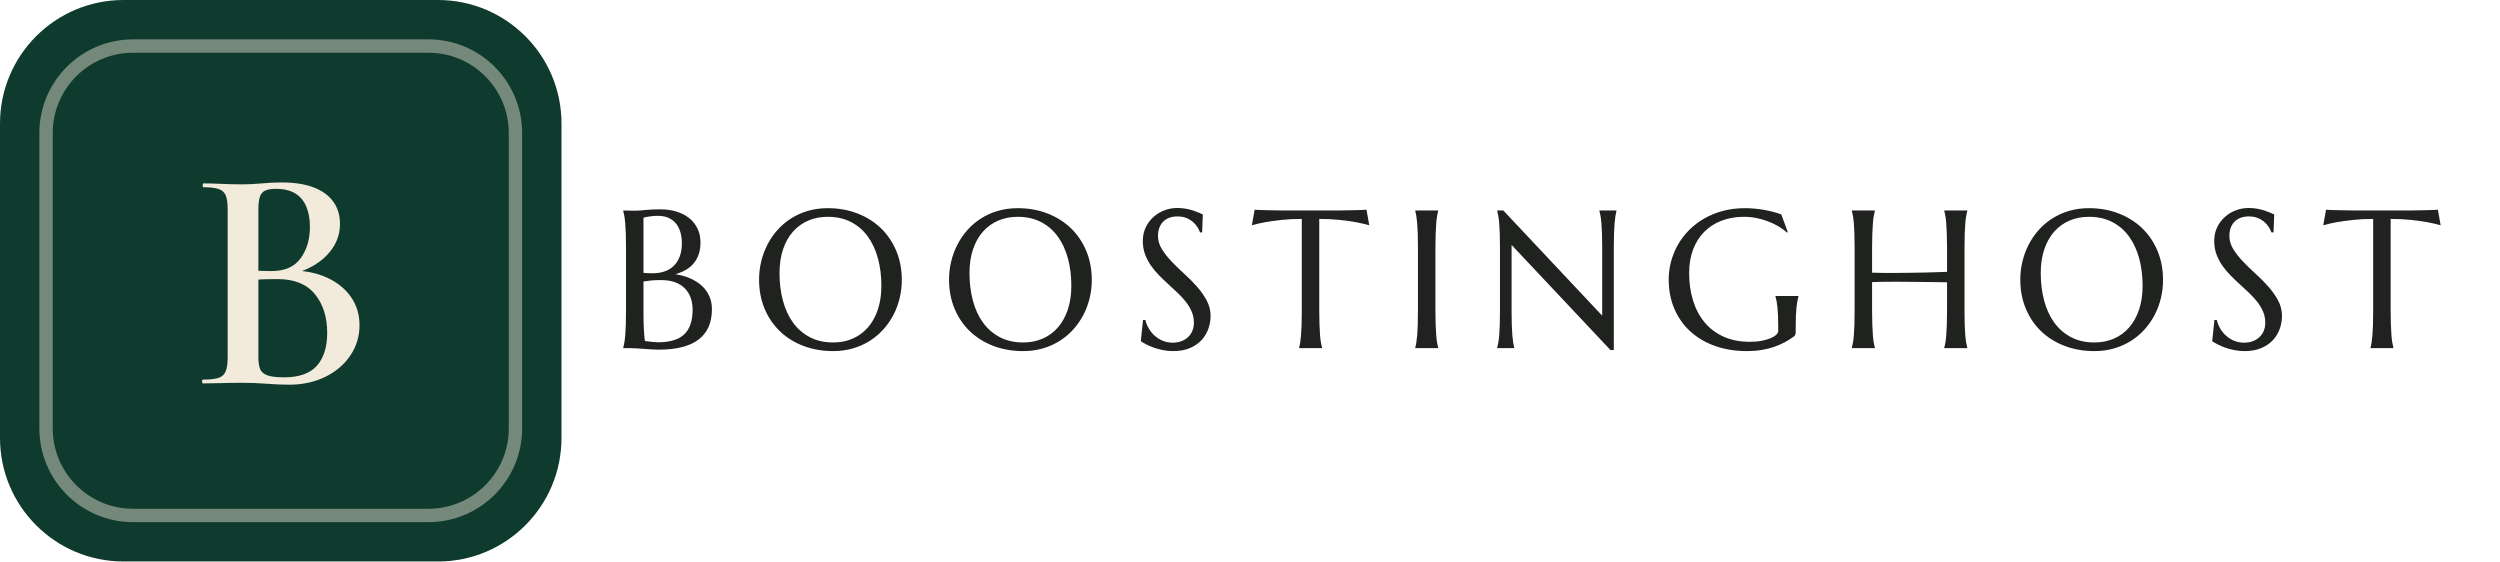
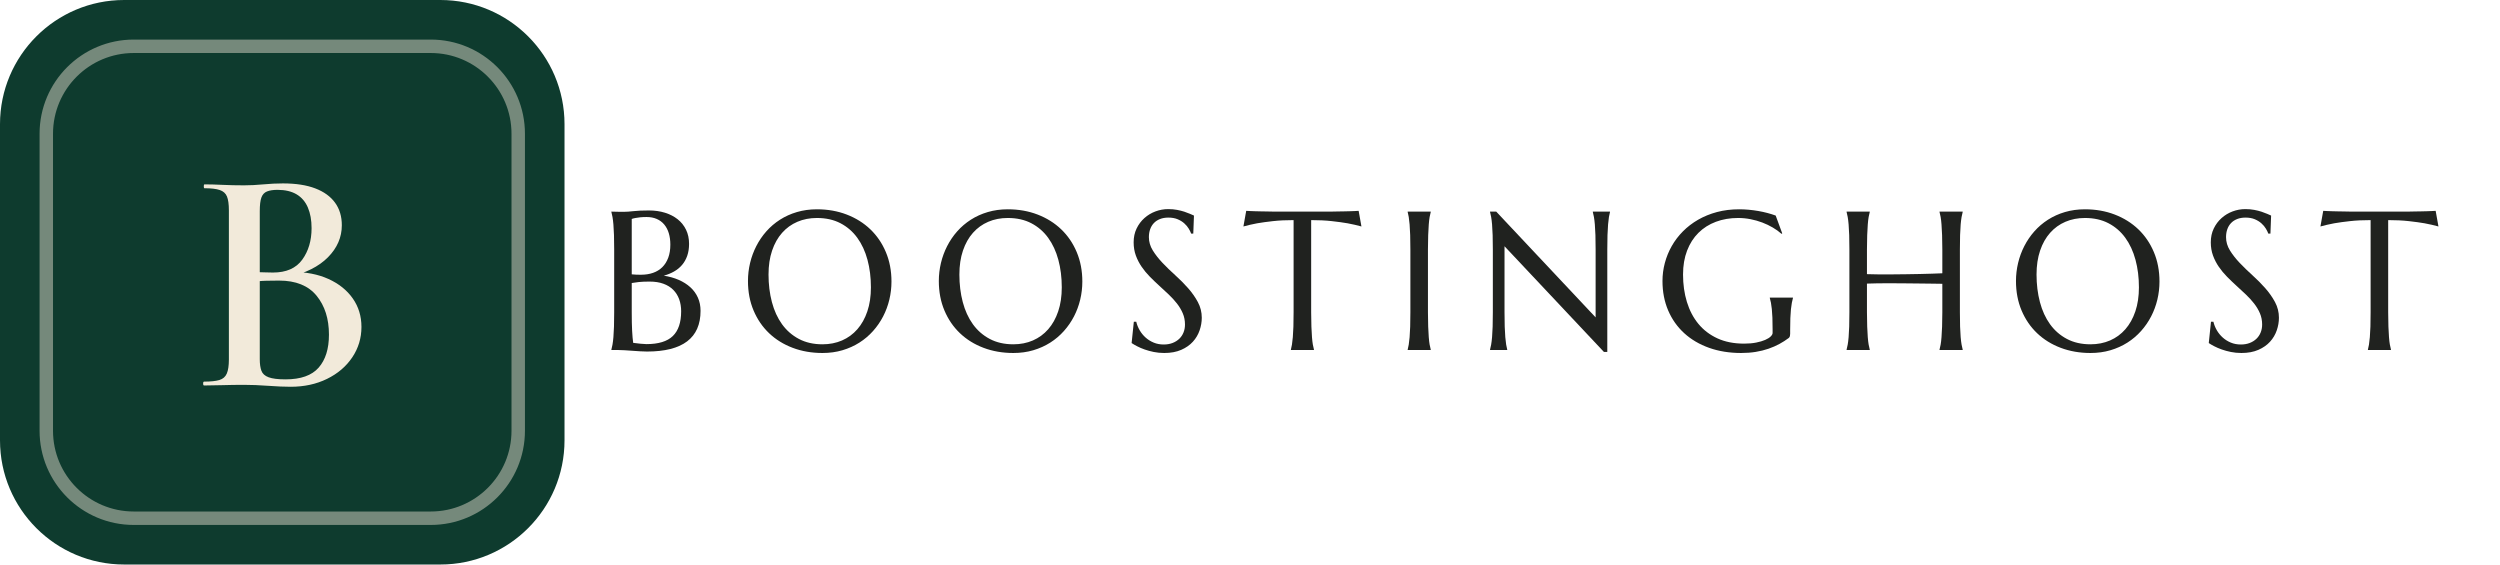
- <svg xmlns="http://www.w3.org/2000/svg" viewBox="0 0 187 42" width="187" height="42">
+ <svg xmlns="http://www.w3.org/2000/svg" viewBox="0 0 186 42" width="186" height="42">
  <rect width="42" height="42" rx="9.24" fill="#0E3B2E" />
  <rect x="3.444" y="3.444" width="35.112" height="35.112" rx="6.51" fill="none" stroke="rgba(242,234,218,0.45)" stroke-width="1.00" />
  <path fill="#F2EADA" transform="translate(14.18 28.68) scale(0.02394 -0.02394)" d="M304 337 315 353Q380 353 428.5 331.0Q477 309 504.0 270.5Q531 232 531 182Q531 130 502.5 87.5Q474 45 424.0 20.5Q374 -4 311 -4Q282 -4 241.0 -1.0Q200 2 166 2Q131 2 99.0 1.0Q67 0 42 0Q39 0 39.0 6.0Q39 12 42 12Q73 12 89.5 17.0Q106 22 112.5 37.0Q119 52 119 81V544Q119 573 113.0 587.5Q107 602 90.5 607.5Q74 613 43 613Q41 613 41.0 619.0Q41 625 43 625Q68 625 99.5 623.5Q131 622 166 622Q194 622 226.0 625.0Q258 628 287 628Q347 628 387.5 612.5Q428 597 449.0 568.0Q470 539 470 498Q470 442 427.0 398.5Q384 355 304 337ZM270 608Q250 608 237.5 603.0Q225 598 220.0 584.0Q215 570 215 542V346L179 353Q212 352 233.0 351.5Q254 351 256 351Q318 351 347.0 391.0Q376 431 376 489Q376 526 364.5 553.0Q353 580 329.5 594.0Q306 608 270 608ZM295 19Q366 19 398.0 55.5Q430 92 430 158Q430 232 391.5 279.0Q353 326 275 326Q260 326 235.0 325.5Q210 325 183 320L215 332V81Q215 60 220.0 46.0Q225 32 242.5 25.5Q260 19 295 19Z" />
  <g fill="#20221F">
-     <path transform="translate(45.59 26.04) scale(0.00718 -0.00718)" d="M172 1042Q172 1127 170.0 1190.5Q168 1254 164.0 1300.5Q160 1347 154.5 1378.0Q149 1409 143 1430V1434Q163 1433 185 1433Q204 1432 227.5 1432.0Q251 1432 276 1432Q312 1432 373.5 1439.0Q435 1446 532 1446Q622 1446 698.0 1422.5Q774 1399 829.5 1355.0Q885 1311 916.5 1246.5Q948 1182 948 1100Q948 1031 929.0 976.5Q910 922 875.5 881.5Q841 841 792.5 813.5Q744 786 686 770Q771 757 841.0 726.5Q911 696 961.5 650.0Q1012 604 1039.5 542.5Q1067 481 1067 406Q1067 195 928.0 89.5Q789 -16 512 -16Q482 -16 442.0 -13.5Q402 -11 360.5 -8.0Q319 -5 279.0 -2.5Q239 0 209 0H143V4Q149 25 154.5 56.0Q160 87 164.0 133.0Q168 179 170.0 242.5Q172 306 172 391ZM539 709Q471 709 425.0 704.0Q379 699 354 694V391Q354 274 358.0 198.0Q362 122 369 74Q407 69 445.0 65.0Q483 61 506 61Q693 61 779.5 144.5Q866 228 866 401Q866 469 845.5 525.5Q825 582 784.5 623.0Q744 664 682.5 686.5Q621 709 539 709ZM354 784Q382 781 404.0 780.5Q426 780 451 780Q519 780 575.0 799.5Q631 819 670.5 858.0Q710 897 732.0 955.5Q754 1014 754 1092Q754 1157 738.0 1210.0Q722 1263 690.5 1300.5Q659 1338 613.0 1358.0Q567 1378 508 1378Q470 1378 441.5 1375.0Q413 1372 393 1368Q370 1364 354 1358Z" />
-     <path transform="translate(56.19 26.04) scale(0.00718 -0.00718)" d="M797 1458Q964 1458 1105.5 1403.5Q1247 1349 1350.0 1250.5Q1453 1152 1511.0 1014.0Q1569 876 1569 709Q1569 614 1547.0 522.0Q1525 430 1482.5 348.0Q1440 266 1378.0 196.5Q1316 127 1236.5 76.5Q1157 26 1061.0 -2.5Q965 -31 854 -31Q687 -31 545.5 22.5Q404 76 301.0 174.0Q198 272 140.0 409.5Q82 547 82 715Q82 810 104.0 902.0Q126 994 168.5 1077.0Q211 1160 272.5 1229.5Q334 1299 413.5 1350.0Q493 1401 589.5 1429.5Q686 1458 797 1458ZM854 59Q965 59 1057.0 99.0Q1149 139 1215.5 215.0Q1282 291 1319.0 400.5Q1356 510 1356 649Q1356 803 1320.5 934.5Q1285 1066 1215.0 1162.5Q1145 1259 1040.5 1313.5Q936 1368 797 1368Q686 1368 594.0 1328.5Q502 1289 435.5 1214.0Q369 1139 332.0 1030.0Q295 921 295 782Q295 629 330.0 496.5Q365 364 435.0 267.0Q505 170 610.0 114.5Q715 59 854 59Z" />
-     <path transform="translate(70.40 26.04) scale(0.00718 -0.00718)" d="M797 1458Q964 1458 1105.5 1403.5Q1247 1349 1350.0 1250.5Q1453 1152 1511.0 1014.0Q1569 876 1569 709Q1569 614 1547.0 522.0Q1525 430 1482.5 348.0Q1440 266 1378.0 196.5Q1316 127 1236.5 76.5Q1157 26 1061.0 -2.5Q965 -31 854 -31Q687 -31 545.5 22.5Q404 76 301.0 174.0Q198 272 140.0 409.5Q82 547 82 715Q82 810 104.0 902.0Q126 994 168.5 1077.0Q211 1160 272.5 1229.5Q334 1299 413.5 1350.0Q493 1401 589.5 1429.5Q686 1458 797 1458ZM854 59Q965 59 1057.0 99.0Q1149 139 1215.5 215.0Q1282 291 1319.0 400.5Q1356 510 1356 649Q1356 803 1320.5 934.5Q1285 1066 1215.0 1162.5Q1145 1259 1040.5 1313.5Q936 1368 797 1368Q686 1368 594.0 1328.5Q502 1289 435.5 1214.0Q369 1139 332.0 1030.0Q295 921 295 782Q295 629 330.0 496.5Q365 364 435.0 267.0Q505 170 610.0 114.5Q715 59 854 59Z" />
-     <path transform="translate(84.60 26.04) scale(0.00718 -0.00718)" d="M741 1206H719Q711 1229 693.5 1258.0Q676 1287 647.5 1312.5Q619 1338 578.5 1355.0Q538 1372 483 1372Q434 1372 396.0 1357.0Q358 1342 332.5 1315.0Q307 1288 294.0 1251.0Q281 1214 281 1169Q281 1097 321.5 1031.5Q362 966 423.0 902.0Q484 838 555.0 774.0Q626 710 687.0 641.0Q748 572 788.5 496.5Q829 421 829 334Q829 269 806.5 203.5Q784 138 737.0 86.0Q690 34 616.0 1.5Q542 -31 440 -31Q383 -31 331.5 -20.5Q280 -10 236.5 5.5Q193 21 158.5 39.0Q124 57 102 72L125 293H150Q161 246 186.0 203.5Q211 161 247.5 128.5Q284 96 331.0 76.5Q378 57 434 57Q485 57 525.5 72.5Q566 88 595.0 115.5Q624 143 639.5 181.0Q655 219 655 264Q655 327 632.0 380.5Q609 434 571.5 482.0Q534 530 486.5 575.0Q439 620 389.0 665.5Q339 711 291.5 759.0Q244 807 206.5 861.5Q169 916 146.0 978.5Q123 1041 123 1116Q123 1195 153.5 1258.5Q184 1322 234.5 1367.0Q285 1412 349.0 1436.0Q413 1460 481 1460Q531 1460 573.0 1452.0Q615 1444 648.5 1433.0Q682 1422 707.0 1411.0Q732 1400 748 1393Z" />
-     <path transform="translate(93.64 26.04) scale(0.00718 -0.00718)" d="M520 1346Q402 1346 307.0 1335.5Q212 1325 143 1313Q63 1298 0 1280L29 1442Q41 1441 65.0 1440.0Q89 1439 118.5 1438.0Q148 1437 180.5 1436.5Q213 1436 242.0 1435.5Q271 1435 293.5 1434.5Q316 1434 326 1434H897Q907 1434 929.5 1434.5Q952 1435 981.0 1435.5Q1010 1436 1042.5 1436.5Q1075 1437 1104.5 1438.0Q1134 1439 1158.0 1440.0Q1182 1441 1194 1442L1223 1280Q1159 1298 1079 1313Q1010 1325 915.0 1335.5Q820 1346 702 1346V391Q702 306 704.5 242.5Q707 179 710.5 133.0Q714 87 719.5 56.0Q725 25 731 4V0H492V4Q498 25 503.0 56.0Q508 87 512.0 133.0Q516 179 518.0 242.5Q520 306 520 391Z" />
-     <path transform="translate(104.77 26.04) scale(0.00718 -0.00718)" d="M152 4Q158 25 163.0 56.0Q168 87 172.0 133.0Q176 179 178.0 242.5Q180 306 180 391V1042Q180 1127 178.0 1190.5Q176 1254 172.0 1300.5Q168 1347 163.0 1378.0Q158 1409 152 1430V1434H391V1430Q385 1409 379.5 1378.0Q374 1347 370.5 1300.5Q367 1254 364.5 1190.5Q362 1127 362 1042V391Q362 306 364.5 242.5Q367 179 370.5 133.0Q374 87 379.5 56.0Q385 25 391 4V0H152Z" />
-     <path transform="translate(111.02 26.04) scale(0.00718 -0.00718)" d="M199 1434 1229 338V1042Q1229 1127 1227.0 1190.5Q1225 1254 1221.0 1300.5Q1217 1347 1211.5 1378.0Q1206 1409 1200 1430V1434H1378V1430Q1372 1409 1367.0 1378.0Q1362 1347 1358.0 1300.5Q1354 1254 1352.0 1190.5Q1350 1127 1350 1042V-20H1315L285 1075V391Q285 306 287.0 242.5Q289 179 293.0 133.0Q297 87 302.0 56.0Q307 25 313 4V0H135V4Q141 25 146.5 56.0Q152 87 156.0 133.0Q160 179 162.0 242.5Q164 306 164 391V1042Q164 1127 162.0 1190.5Q160 1254 156.0 1300.5Q152 1347 146.5 1378.0Q141 1409 135 1430V1434Z" />
-     <path transform="translate(124.23 26.04) scale(0.00718 -0.00718)" d="M1405 168Q1405 157 1402.5 145.0Q1400 133 1391 125Q1346 91 1293.5 62.5Q1241 34 1180.0 13.0Q1119 -8 1048.5 -19.5Q978 -31 897 -31Q715 -31 565.0 22.5Q415 76 307.5 174.0Q200 272 141.0 409.5Q82 547 82 715Q82 810 106.5 902.0Q131 994 178.0 1077.0Q225 1160 294.0 1229.5Q363 1299 451.5 1350.0Q540 1401 646.5 1429.5Q753 1458 877 1458Q925 1458 975.0 1453.5Q1025 1449 1074.0 1440.5Q1123 1432 1168.5 1420.0Q1214 1408 1255 1393L1323 1208L1315 1204Q1276 1239 1225.0 1269.0Q1174 1299 1116.0 1321.0Q1058 1343 994.5 1355.5Q931 1368 866 1368Q740 1368 635.0 1328.5Q530 1289 454.5 1214.0Q379 1139 337.0 1030.0Q295 921 295 782Q295 629 335.0 498.0Q375 367 454.0 271.0Q533 175 651.5 120.5Q770 66 928 66Q998 66 1053.0 77.0Q1108 88 1146.0 104.5Q1184 121 1203.5 140.5Q1223 160 1223 176V215Q1223 285 1221.0 336.0Q1219 387 1215.0 424.5Q1211 462 1206.0 489.0Q1201 516 1194 539V543H1434V539Q1428 518 1422.5 489.5Q1417 461 1413.0 422.0Q1409 383 1407.0 330.5Q1405 278 1405 209Z" />
-     <path transform="translate(137.49 26.04) scale(0.00718 -0.00718)" d="M1135 686Q1095 687 1035.0 687.5Q975 688 904.5 689.0Q834 690 757.5 690.5Q681 691 608.0 691.5Q535 692 469.0 691.0Q403 690 354 688V391Q354 306 356.5 242.5Q359 179 362.5 133.0Q366 87 371.5 56.0Q377 25 383 4V0H143V4Q149 25 154.5 56.0Q160 87 164.0 133.0Q168 179 170.0 242.5Q172 306 172 391V1042Q172 1127 170.0 1190.5Q168 1254 164.0 1300.5Q160 1347 154.5 1378.0Q149 1409 143 1430V1434H383V1430Q377 1409 371.5 1378.0Q366 1347 362.5 1300.5Q359 1254 356.5 1190.5Q354 1127 354 1042V786Q406 784 472.0 783.5Q538 783 610.0 783.5Q682 784 756.5 785.0Q831 786 900.5 787.5Q970 789 1030.5 791.0Q1091 793 1135 795V1042Q1135 1127 1132.5 1190.5Q1130 1254 1126.5 1300.5Q1123 1347 1117.5 1378.0Q1112 1409 1106 1430V1434H1346V1430Q1340 1409 1334.5 1378.0Q1329 1347 1325.0 1300.5Q1321 1254 1319.0 1190.5Q1317 1127 1317 1042V391Q1317 306 1319.0 242.5Q1321 179 1325.0 133.0Q1329 87 1334.5 56.0Q1340 25 1346 4V0H1106V4Q1112 25 1117.5 56.0Q1123 87 1126.5 133.0Q1130 179 1132.5 242.5Q1135 306 1135 391Z" />
-     <path transform="translate(150.53 26.04) scale(0.00718 -0.00718)" d="M797 1458Q964 1458 1105.5 1403.5Q1247 1349 1350.0 1250.5Q1453 1152 1511.0 1014.0Q1569 876 1569 709Q1569 614 1547.0 522.0Q1525 430 1482.5 348.0Q1440 266 1378.0 196.5Q1316 127 1236.5 76.5Q1157 26 1061.0 -2.5Q965 -31 854 -31Q687 -31 545.5 22.5Q404 76 301.0 174.0Q198 272 140.0 409.5Q82 547 82 715Q82 810 104.0 902.0Q126 994 168.5 1077.0Q211 1160 272.5 1229.5Q334 1299 413.5 1350.0Q493 1401 589.5 1429.5Q686 1458 797 1458ZM854 59Q965 59 1057.0 99.0Q1149 139 1215.5 215.0Q1282 291 1319.0 400.5Q1356 510 1356 649Q1356 803 1320.5 934.5Q1285 1066 1215.0 1162.5Q1145 1259 1040.5 1313.5Q936 1368 797 1368Q686 1368 594.0 1328.5Q502 1289 435.5 1214.0Q369 1139 332.0 1030.0Q295 921 295 782Q295 629 330.0 496.5Q365 364 435.0 267.0Q505 170 610.0 114.5Q715 59 854 59Z" />
-     <path transform="translate(164.74 26.04) scale(0.00718 -0.00718)" d="M741 1206H719Q711 1229 693.5 1258.0Q676 1287 647.5 1312.5Q619 1338 578.5 1355.0Q538 1372 483 1372Q434 1372 396.0 1357.0Q358 1342 332.5 1315.0Q307 1288 294.0 1251.0Q281 1214 281 1169Q281 1097 321.5 1031.5Q362 966 423.0 902.0Q484 838 555.0 774.0Q626 710 687.0 641.0Q748 572 788.5 496.5Q829 421 829 334Q829 269 806.5 203.5Q784 138 737.0 86.0Q690 34 616.0 1.5Q542 -31 440 -31Q383 -31 331.5 -20.5Q280 -10 236.5 5.5Q193 21 158.5 39.0Q124 57 102 72L125 293H150Q161 246 186.0 203.5Q211 161 247.5 128.5Q284 96 331.0 76.5Q378 57 434 57Q485 57 525.5 72.5Q566 88 595.0 115.5Q624 143 639.5 181.0Q655 219 655 264Q655 327 632.0 380.5Q609 434 571.5 482.0Q534 530 486.5 575.0Q439 620 389.0 665.5Q339 711 291.5 759.0Q244 807 206.5 861.5Q169 916 146.0 978.5Q123 1041 123 1116Q123 1195 153.5 1258.5Q184 1322 234.5 1367.0Q285 1412 349.0 1436.0Q413 1460 481 1460Q531 1460 573.0 1452.0Q615 1444 648.5 1433.0Q682 1422 707.0 1411.0Q732 1400 748 1393Z" />
-     <path transform="translate(173.78 26.04) scale(0.00718 -0.00718)" d="M520 1346Q402 1346 307.0 1335.5Q212 1325 143 1313Q63 1298 0 1280L29 1442Q41 1441 65.0 1440.0Q89 1439 118.5 1438.0Q148 1437 180.5 1436.5Q213 1436 242.0 1435.5Q271 1435 293.5 1434.5Q316 1434 326 1434H897Q907 1434 929.5 1434.5Q952 1435 981.0 1435.5Q1010 1436 1042.5 1436.5Q1075 1437 1104.5 1438.0Q1134 1439 1158.0 1440.0Q1182 1441 1194 1442L1223 1280Q1159 1298 1079 1313Q1010 1325 915.0 1335.5Q820 1346 702 1346V391Q702 306 704.5 242.5Q707 179 710.5 133.0Q714 87 719.5 56.0Q725 25 731 4V0H492V4Q498 25 503.0 56.0Q508 87 512.0 133.0Q516 179 518.0 242.5Q520 306 520 391Z" />
+     <path transform="translate(44.46 26.04) scale(0.00718 -0.00718)" d="M172 1042Q172 1127 170.0 1190.5Q168 1254 164.0 1300.5Q160 1347 154.5 1378.0Q149 1409 143 1430V1434Q163 1433 185 1433Q204 1432 227.5 1432.0Q251 1432 276 1432Q312 1432 373.5 1439.0Q435 1446 532 1446Q622 1446 698.0 1422.5Q774 1399 829.5 1355.0Q885 1311 916.5 1246.5Q948 1182 948 1100Q948 1031 929.0 976.5Q910 922 875.5 881.5Q841 841 792.5 813.5Q744 786 686 770Q771 757 841.0 726.5Q911 696 961.5 650.0Q1012 604 1039.5 542.5Q1067 481 1067 406Q1067 195 928.0 89.5Q789 -16 512 -16Q482 -16 442.0 -13.5Q402 -11 360.5 -8.0Q319 -5 279.0 -2.5Q239 0 209 0H143V4Q149 25 154.5 56.0Q160 87 164.0 133.0Q168 179 170.0 242.5Q172 306 172 391ZM539 709Q471 709 425.0 704.0Q379 699 354 694V391Q354 274 358.0 198.0Q362 122 369 74Q407 69 445.0 65.0Q483 61 506 61Q693 61 779.5 144.5Q866 228 866 401Q866 469 845.5 525.5Q825 582 784.5 623.0Q744 664 682.5 686.5Q621 709 539 709ZM354 784Q382 781 404.0 780.5Q426 780 451 780Q519 780 575.0 799.5Q631 819 670.5 858.0Q710 897 732.0 955.5Q754 1014 754 1092Q754 1157 738.0 1210.0Q722 1263 690.5 1300.5Q659 1338 613.0 1358.0Q567 1378 508 1378Q470 1378 441.5 1375.0Q413 1372 393 1368Q370 1364 354 1358Z" />
+     <path transform="translate(55.06 26.04) scale(0.00718 -0.00718)" d="M797 1458Q964 1458 1105.5 1403.5Q1247 1349 1350.0 1250.5Q1453 1152 1511.0 1014.0Q1569 876 1569 709Q1569 614 1547.0 522.0Q1525 430 1482.5 348.0Q1440 266 1378.0 196.5Q1316 127 1236.5 76.5Q1157 26 1061.0 -2.5Q965 -31 854 -31Q687 -31 545.5 22.5Q404 76 301.0 174.0Q198 272 140.0 409.5Q82 547 82 715Q82 810 104.0 902.0Q126 994 168.5 1077.0Q211 1160 272.5 1229.5Q334 1299 413.5 1350.0Q493 1401 589.5 1429.5Q686 1458 797 1458ZM854 59Q965 59 1057.0 99.0Q1149 139 1215.5 215.0Q1282 291 1319.0 400.5Q1356 510 1356 649Q1356 803 1320.5 934.5Q1285 1066 1215.0 1162.5Q1145 1259 1040.5 1313.5Q936 1368 797 1368Q686 1368 594.0 1328.5Q502 1289 435.5 1214.0Q369 1139 332.0 1030.0Q295 921 295 782Q295 629 330.0 496.5Q365 364 435.0 267.0Q505 170 610.0 114.5Q715 59 854 59Z" />
+     <path transform="translate(69.26 26.04) scale(0.00718 -0.00718)" d="M797 1458Q964 1458 1105.5 1403.5Q1247 1349 1350.0 1250.5Q1453 1152 1511.0 1014.0Q1569 876 1569 709Q1569 614 1547.0 522.0Q1525 430 1482.5 348.0Q1440 266 1378.0 196.5Q1316 127 1236.5 76.5Q1157 26 1061.0 -2.5Q965 -31 854 -31Q687 -31 545.5 22.5Q404 76 301.0 174.0Q198 272 140.0 409.5Q82 547 82 715Q82 810 104.0 902.0Q126 994 168.5 1077.0Q211 1160 272.5 1229.5Q334 1299 413.5 1350.0Q493 1401 589.5 1429.5Q686 1458 797 1458ZM854 59Q965 59 1057.0 99.0Q1149 139 1215.5 215.0Q1282 291 1319.0 400.5Q1356 510 1356 649Q1356 803 1320.5 934.5Q1285 1066 1215.0 1162.5Q1145 1259 1040.5 1313.5Q936 1368 797 1368Q686 1368 594.0 1328.5Q502 1289 435.5 1214.0Q369 1139 332.0 1030.0Q295 921 295 782Q295 629 330.0 496.5Q365 364 435.0 267.0Q505 170 610.0 114.5Q715 59 854 59Z" />
+     <path transform="translate(83.46 26.04) scale(0.00718 -0.00718)" d="M741 1206H719Q711 1229 693.5 1258.0Q676 1287 647.5 1312.5Q619 1338 578.5 1355.0Q538 1372 483 1372Q434 1372 396.0 1357.0Q358 1342 332.5 1315.0Q307 1288 294.0 1251.0Q281 1214 281 1169Q281 1097 321.5 1031.5Q362 966 423.0 902.0Q484 838 555.0 774.0Q626 710 687.0 641.0Q748 572 788.5 496.5Q829 421 829 334Q829 269 806.5 203.5Q784 138 737.0 86.0Q690 34 616.0 1.5Q542 -31 440 -31Q383 -31 331.5 -20.5Q280 -10 236.5 5.5Q193 21 158.5 39.0Q124 57 102 72L125 293H150Q161 246 186.0 203.5Q211 161 247.5 128.5Q284 96 331.0 76.5Q378 57 434 57Q485 57 525.5 72.5Q566 88 595.0 115.5Q624 143 639.5 181.0Q655 219 655 264Q655 327 632.0 380.5Q609 434 571.5 482.0Q534 530 486.5 575.0Q439 620 389.0 665.5Q339 711 291.5 759.0Q244 807 206.5 861.5Q169 916 146.0 978.5Q123 1041 123 1116Q123 1195 153.5 1258.5Q184 1322 234.5 1367.0Q285 1412 349.0 1436.0Q413 1460 481 1460Q531 1460 573.0 1452.0Q615 1444 648.5 1433.0Q682 1422 707.0 1411.0Q732 1400 748 1393Z" />
+     <path transform="translate(92.51 26.04) scale(0.00718 -0.00718)" d="M520 1346Q402 1346 307.0 1335.5Q212 1325 143 1313Q63 1298 0 1280L29 1442Q41 1441 65.0 1440.0Q89 1439 118.5 1438.0Q148 1437 180.5 1436.5Q213 1436 242.0 1435.5Q271 1435 293.5 1434.5Q316 1434 326 1434H897Q907 1434 929.5 1434.5Q952 1435 981.0 1435.5Q1010 1436 1042.5 1436.5Q1075 1437 1104.5 1438.0Q1134 1439 1158.0 1440.0Q1182 1441 1194 1442L1223 1280Q1159 1298 1079 1313Q1010 1325 915.0 1335.5Q820 1346 702 1346V391Q702 306 704.5 242.5Q707 179 710.5 133.0Q714 87 719.5 56.0Q725 25 731 4V0H492V4Q498 25 503.0 56.0Q508 87 512.0 133.0Q516 179 518.0 242.5Q520 306 520 391Z" />
+     <path transform="translate(103.64 26.04) scale(0.00718 -0.00718)" d="M152 4Q158 25 163.0 56.0Q168 87 172.0 133.0Q176 179 178.0 242.5Q180 306 180 391V1042Q180 1127 178.0 1190.5Q176 1254 172.0 1300.5Q168 1347 163.0 1378.0Q158 1409 152 1430V1434H391V1430Q385 1409 379.5 1378.0Q374 1347 370.5 1300.5Q367 1254 364.5 1190.5Q362 1127 362 1042V391Q362 306 364.5 242.5Q367 179 370.5 133.0Q374 87 379.5 56.0Q385 25 391 4V0H152Z" />
+     <path transform="translate(109.89 26.04) scale(0.00718 -0.00718)" d="M199 1434 1229 338V1042Q1229 1127 1227.0 1190.5Q1225 1254 1221.0 1300.5Q1217 1347 1211.5 1378.0Q1206 1409 1200 1430V1434H1378V1430Q1372 1409 1367.0 1378.0Q1362 1347 1358.0 1300.5Q1354 1254 1352.0 1190.5Q1350 1127 1350 1042V-20H1315L285 1075V391Q285 306 287.0 242.5Q289 179 293.0 133.0Q297 87 302.0 56.0Q307 25 313 4V0H135V4Q141 25 146.5 56.0Q152 87 156.0 133.0Q160 179 162.0 242.5Q164 306 164 391V1042Q164 1127 162.0 1190.5Q160 1254 156.0 1300.5Q152 1347 146.5 1378.0Q141 1409 135 1430V1434Z" />
+     <path transform="translate(123.10 26.04) scale(0.00718 -0.00718)" d="M1405 168Q1405 157 1402.5 145.0Q1400 133 1391 125Q1346 91 1293.5 62.5Q1241 34 1180.0 13.0Q1119 -8 1048.5 -19.5Q978 -31 897 -31Q715 -31 565.0 22.5Q415 76 307.5 174.0Q200 272 141.0 409.5Q82 547 82 715Q82 810 106.5 902.0Q131 994 178.0 1077.0Q225 1160 294.0 1229.5Q363 1299 451.5 1350.0Q540 1401 646.5 1429.5Q753 1458 877 1458Q925 1458 975.0 1453.5Q1025 1449 1074.0 1440.5Q1123 1432 1168.5 1420.0Q1214 1408 1255 1393L1323 1208L1315 1204Q1276 1239 1225.0 1269.0Q1174 1299 1116.0 1321.0Q1058 1343 994.5 1355.5Q931 1368 866 1368Q740 1368 635.0 1328.5Q530 1289 454.5 1214.0Q379 1139 337.0 1030.0Q295 921 295 782Q295 629 335.0 498.0Q375 367 454.0 271.0Q533 175 651.5 120.5Q770 66 928 66Q998 66 1053.0 77.0Q1108 88 1146.0 104.5Q1184 121 1203.5 140.5Q1223 160 1223 176V215Q1223 285 1221.0 336.0Q1219 387 1215.0 424.5Q1211 462 1206.0 489.0Q1201 516 1194 539V543H1434V539Q1428 518 1422.5 489.5Q1417 461 1413.0 422.0Q1409 383 1407.0 330.5Q1405 278 1405 209Z" />
+     <path transform="translate(136.36 26.04) scale(0.00718 -0.00718)" d="M1135 686Q1095 687 1035.0 687.5Q975 688 904.5 689.0Q834 690 757.5 690.5Q681 691 608.0 691.5Q535 692 469.0 691.0Q403 690 354 688V391Q354 306 356.5 242.5Q359 179 362.5 133.0Q366 87 371.5 56.0Q377 25 383 4V0H143V4Q149 25 154.5 56.0Q160 87 164.0 133.0Q168 179 170.0 242.5Q172 306 172 391V1042Q172 1127 170.0 1190.5Q168 1254 164.0 1300.5Q160 1347 154.5 1378.0Q149 1409 143 1430V1434H383V1430Q377 1409 371.5 1378.0Q366 1347 362.5 1300.5Q359 1254 356.5 1190.5Q354 1127 354 1042V786Q406 784 472.0 783.5Q538 783 610.0 783.5Q682 784 756.5 785.0Q831 786 900.5 787.5Q970 789 1030.5 791.0Q1091 793 1135 795V1042Q1135 1127 1132.5 1190.5Q1130 1254 1126.5 1300.5Q1123 1347 1117.5 1378.0Q1112 1409 1106 1430V1434H1346V1430Q1340 1409 1334.5 1378.0Q1329 1347 1325.0 1300.5Q1321 1254 1319.0 1190.5Q1317 1127 1317 1042V391Q1317 306 1319.0 242.5Q1321 179 1325.0 133.0Q1329 87 1334.5 56.0Q1340 25 1346 4V0H1106V4Q1112 25 1117.5 56.0Q1123 87 1126.5 133.0Q1130 179 1132.5 242.5Q1135 306 1135 391Z" />
+     <path transform="translate(149.40 26.04) scale(0.00718 -0.00718)" d="M797 1458Q964 1458 1105.5 1403.5Q1247 1349 1350.0 1250.5Q1453 1152 1511.0 1014.0Q1569 876 1569 709Q1569 614 1547.0 522.0Q1525 430 1482.5 348.0Q1440 266 1378.0 196.5Q1316 127 1236.5 76.5Q1157 26 1061.0 -2.5Q965 -31 854 -31Q687 -31 545.5 22.5Q404 76 301.0 174.0Q198 272 140.0 409.5Q82 547 82 715Q82 810 104.0 902.0Q126 994 168.5 1077.0Q211 1160 272.5 1229.5Q334 1299 413.5 1350.0Q493 1401 589.5 1429.5Q686 1458 797 1458ZM854 59Q965 59 1057.0 99.0Q1149 139 1215.5 215.0Q1282 291 1319.0 400.5Q1356 510 1356 649Q1356 803 1320.5 934.5Q1285 1066 1215.0 1162.5Q1145 1259 1040.5 1313.5Q936 1368 797 1368Q686 1368 594.0 1328.5Q502 1289 435.5 1214.0Q369 1139 332.0 1030.0Q295 921 295 782Q295 629 330.0 496.5Q365 364 435.0 267.0Q505 170 610.0 114.5Q715 59 854 59Z" />
+     <path transform="translate(163.60 26.04) scale(0.00718 -0.00718)" d="M741 1206H719Q711 1229 693.5 1258.0Q676 1287 647.5 1312.5Q619 1338 578.5 1355.0Q538 1372 483 1372Q434 1372 396.0 1357.0Q358 1342 332.5 1315.0Q307 1288 294.0 1251.0Q281 1214 281 1169Q281 1097 321.5 1031.5Q362 966 423.0 902.0Q484 838 555.0 774.0Q626 710 687.0 641.0Q748 572 788.5 496.5Q829 421 829 334Q829 269 806.5 203.5Q784 138 737.0 86.0Q690 34 616.0 1.5Q542 -31 440 -31Q383 -31 331.5 -20.5Q280 -10 236.5 5.5Q193 21 158.5 39.0Q124 57 102 72L125 293H150Q161 246 186.0 203.5Q211 161 247.5 128.5Q284 96 331.0 76.5Q378 57 434 57Q485 57 525.5 72.5Q566 88 595.0 115.5Q624 143 639.5 181.0Q655 219 655 264Q655 327 632.0 380.5Q609 434 571.5 482.0Q534 530 486.5 575.0Q439 620 389.0 665.5Q339 711 291.5 759.0Q244 807 206.5 861.5Q169 916 146.0 978.5Q123 1041 123 1116Q123 1195 153.5 1258.5Q184 1322 234.5 1367.0Q285 1412 349.0 1436.0Q413 1460 481 1460Q531 1460 573.0 1452.0Q615 1444 648.5 1433.0Q682 1422 707.0 1411.0Q732 1400 748 1393Z" />
+     <path transform="translate(172.64 26.04) scale(0.00718 -0.00718)" d="M520 1346Q402 1346 307.0 1335.5Q212 1325 143 1313Q63 1298 0 1280L29 1442Q41 1441 65.0 1440.0Q89 1439 118.5 1438.0Q148 1437 180.5 1436.5Q213 1436 242.0 1435.5Q271 1435 293.5 1434.5Q316 1434 326 1434H897Q907 1434 929.5 1434.5Q952 1435 981.0 1435.5Q1010 1436 1042.5 1436.5Q1075 1437 1104.5 1438.0Q1134 1439 1158.0 1440.0Q1182 1441 1194 1442L1223 1280Q1159 1298 1079 1313Q1010 1325 915.0 1335.5Q820 1346 702 1346V391Q702 306 704.5 242.5Q707 179 710.5 133.0Q714 87 719.5 56.0Q725 25 731 4V0H492V4Q498 25 503.0 56.0Q508 87 512.0 133.0Q516 179 518.0 242.5Q520 306 520 391Z" />
  </g>
  <g fill="#8B8B84" />
</svg>
